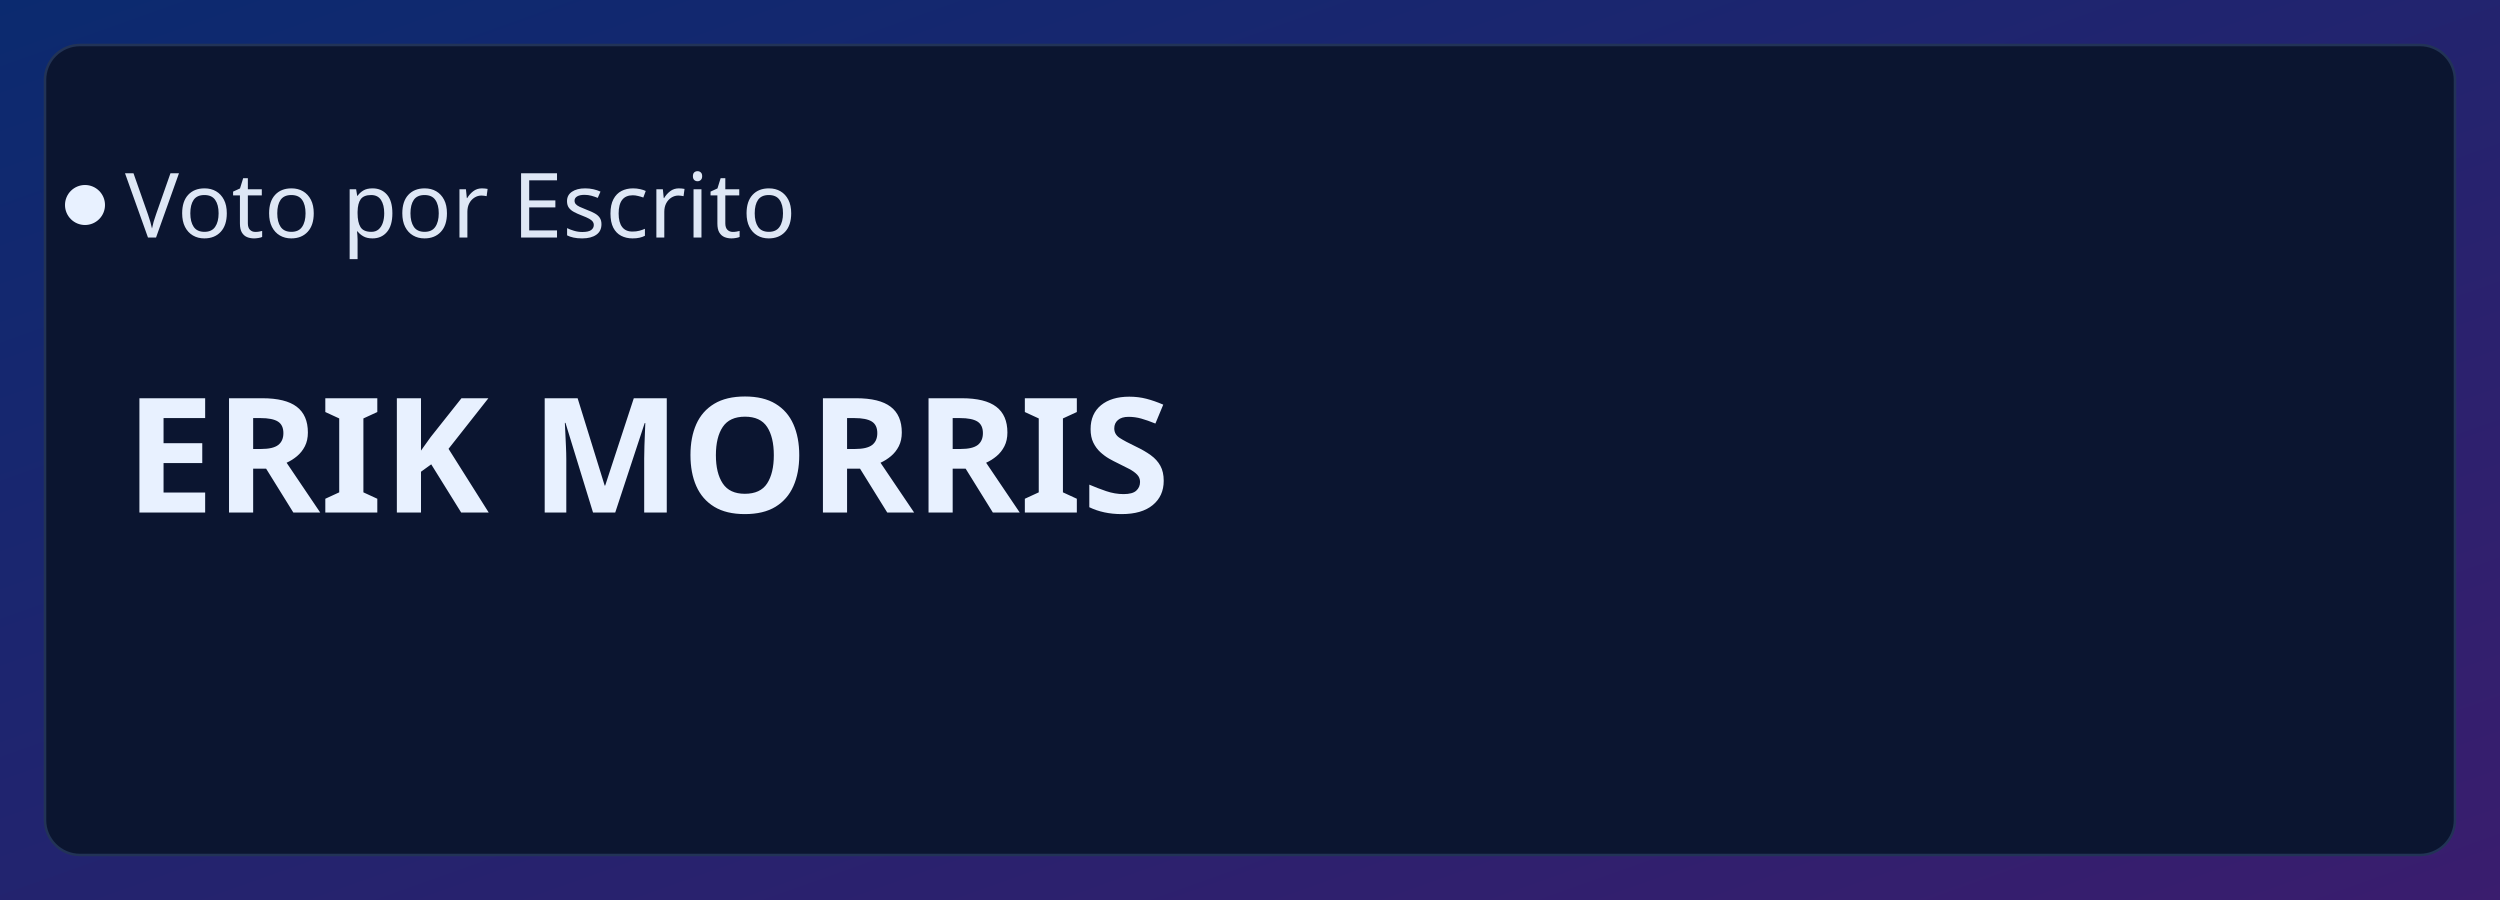
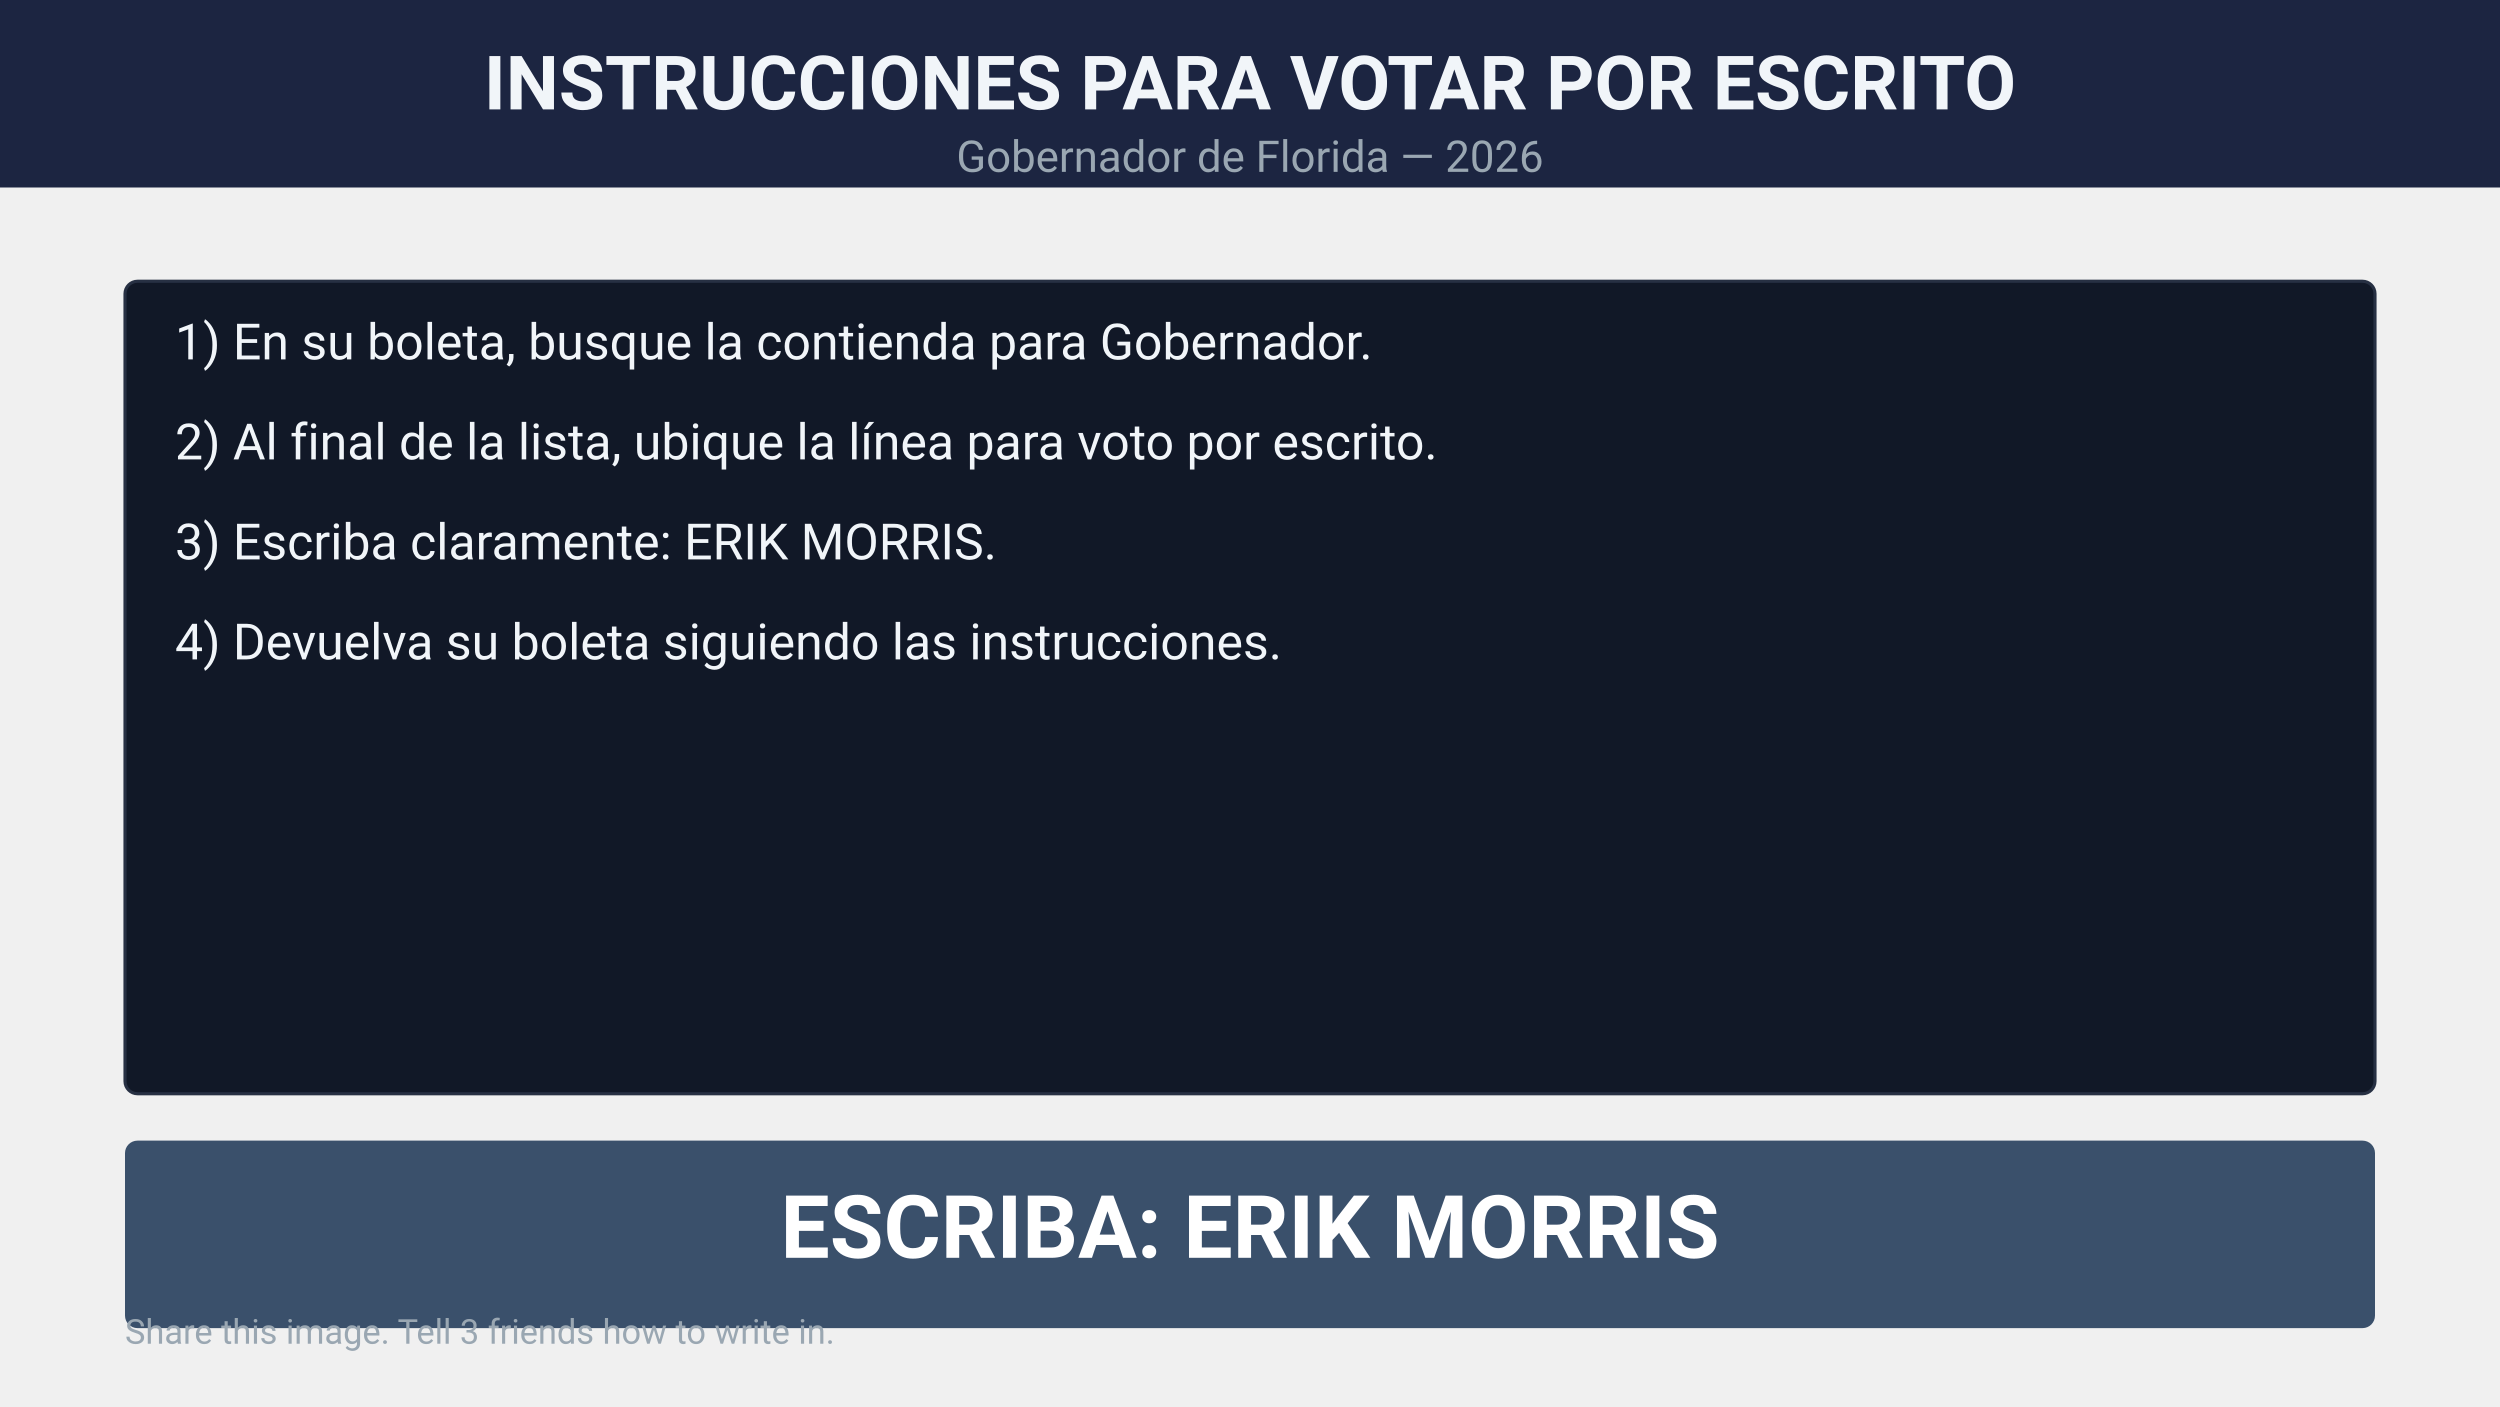
- <svg xmlns="http://www.w3.org/2000/svg" viewBox="0 0 1000 360" width="1000" height="360">
-   <defs>
-     <linearGradient id="g" x1="0" y1="0" x2="1" y2="1">
-       <stop offset="0" stop-color="#0b2a6f" />
-       <stop offset="1" stop-color="#3a1d6e" />
-     </linearGradient>
-   </defs>
-   <rect x="0" y="0" width="1000" height="360" fill="url(#g)" />
-   <rect x="18" y="18" width="964" height="324" rx="14" fill="#0b1530" stroke="#223356" />
-   <g font-family="Segoe UI, Noto Sans, Arial" fill="#e8f1ff">
-     <text x="50" y="95" font-size="36" opacity="0.95">Voto por Escrito</text>
-     <text x="50" y="205" font-size="64" font-weight="800">ERIK MORRIS</text>
-     <circle cx="34" cy="82" r="8" fill="#e8f1ff" />
-   </g>
+ <svg xmlns="http://www.w3.org/2000/svg" width="1600" height="900" viewBox="0 0 1600 900" style="background:#0b132b;font-family:system-ui,-apple-system,Segoe UI,Roboto,Helvetica,Arial,sans-serif">
+   <rect x="0" y="0" width="1600" height="120" fill="#1c2541" />
+   <text x="800" y="70" fill="#f1f5f9" font-size="48" font-weight="700" text-anchor="middle">INSTRUCCIONES PARA VOTAR POR ESCRITO</text>
+   <text x="800" y="110" fill="#9aa7b2" font-size="28" text-anchor="middle">Gobernador de Florida — 2026</text>
+   <rect x="80" y="180" width="1440" height="520" fill="#111827" stroke="#273043" stroke-width="2" rx="8" />
+   <text x="112" y="230" fill="#f1f5f9" font-size="32">1) En su boleta, busque la contienda para Gobernador.</text>
+   <text x="112" y="294" fill="#f1f5f9" font-size="32">2) Al final de la lista, ubique la línea para voto por escrito.</text>
+   <text x="112" y="358" fill="#f1f5f9" font-size="32">3) Escriba claramente: ERIK MORRIS.</text>
+   <text x="112" y="422" fill="#f1f5f9" font-size="32">4) Devuelva su boleta siguiendo las instrucciones.</text>
+   <rect x="80" y="730" width="1440" height="120" fill="#3a506b" rx="8" />
+   <text x="800" y="805" fill="#ffffff" font-size="56" font-weight="700" text-anchor="middle">ESCRIBA: ERIK MORRIS</text>
+   <text x="80" y="860" fill="#9aa7b2" font-size="22">Share this image. Tell 3 friends how to write in.</text>
</svg>
